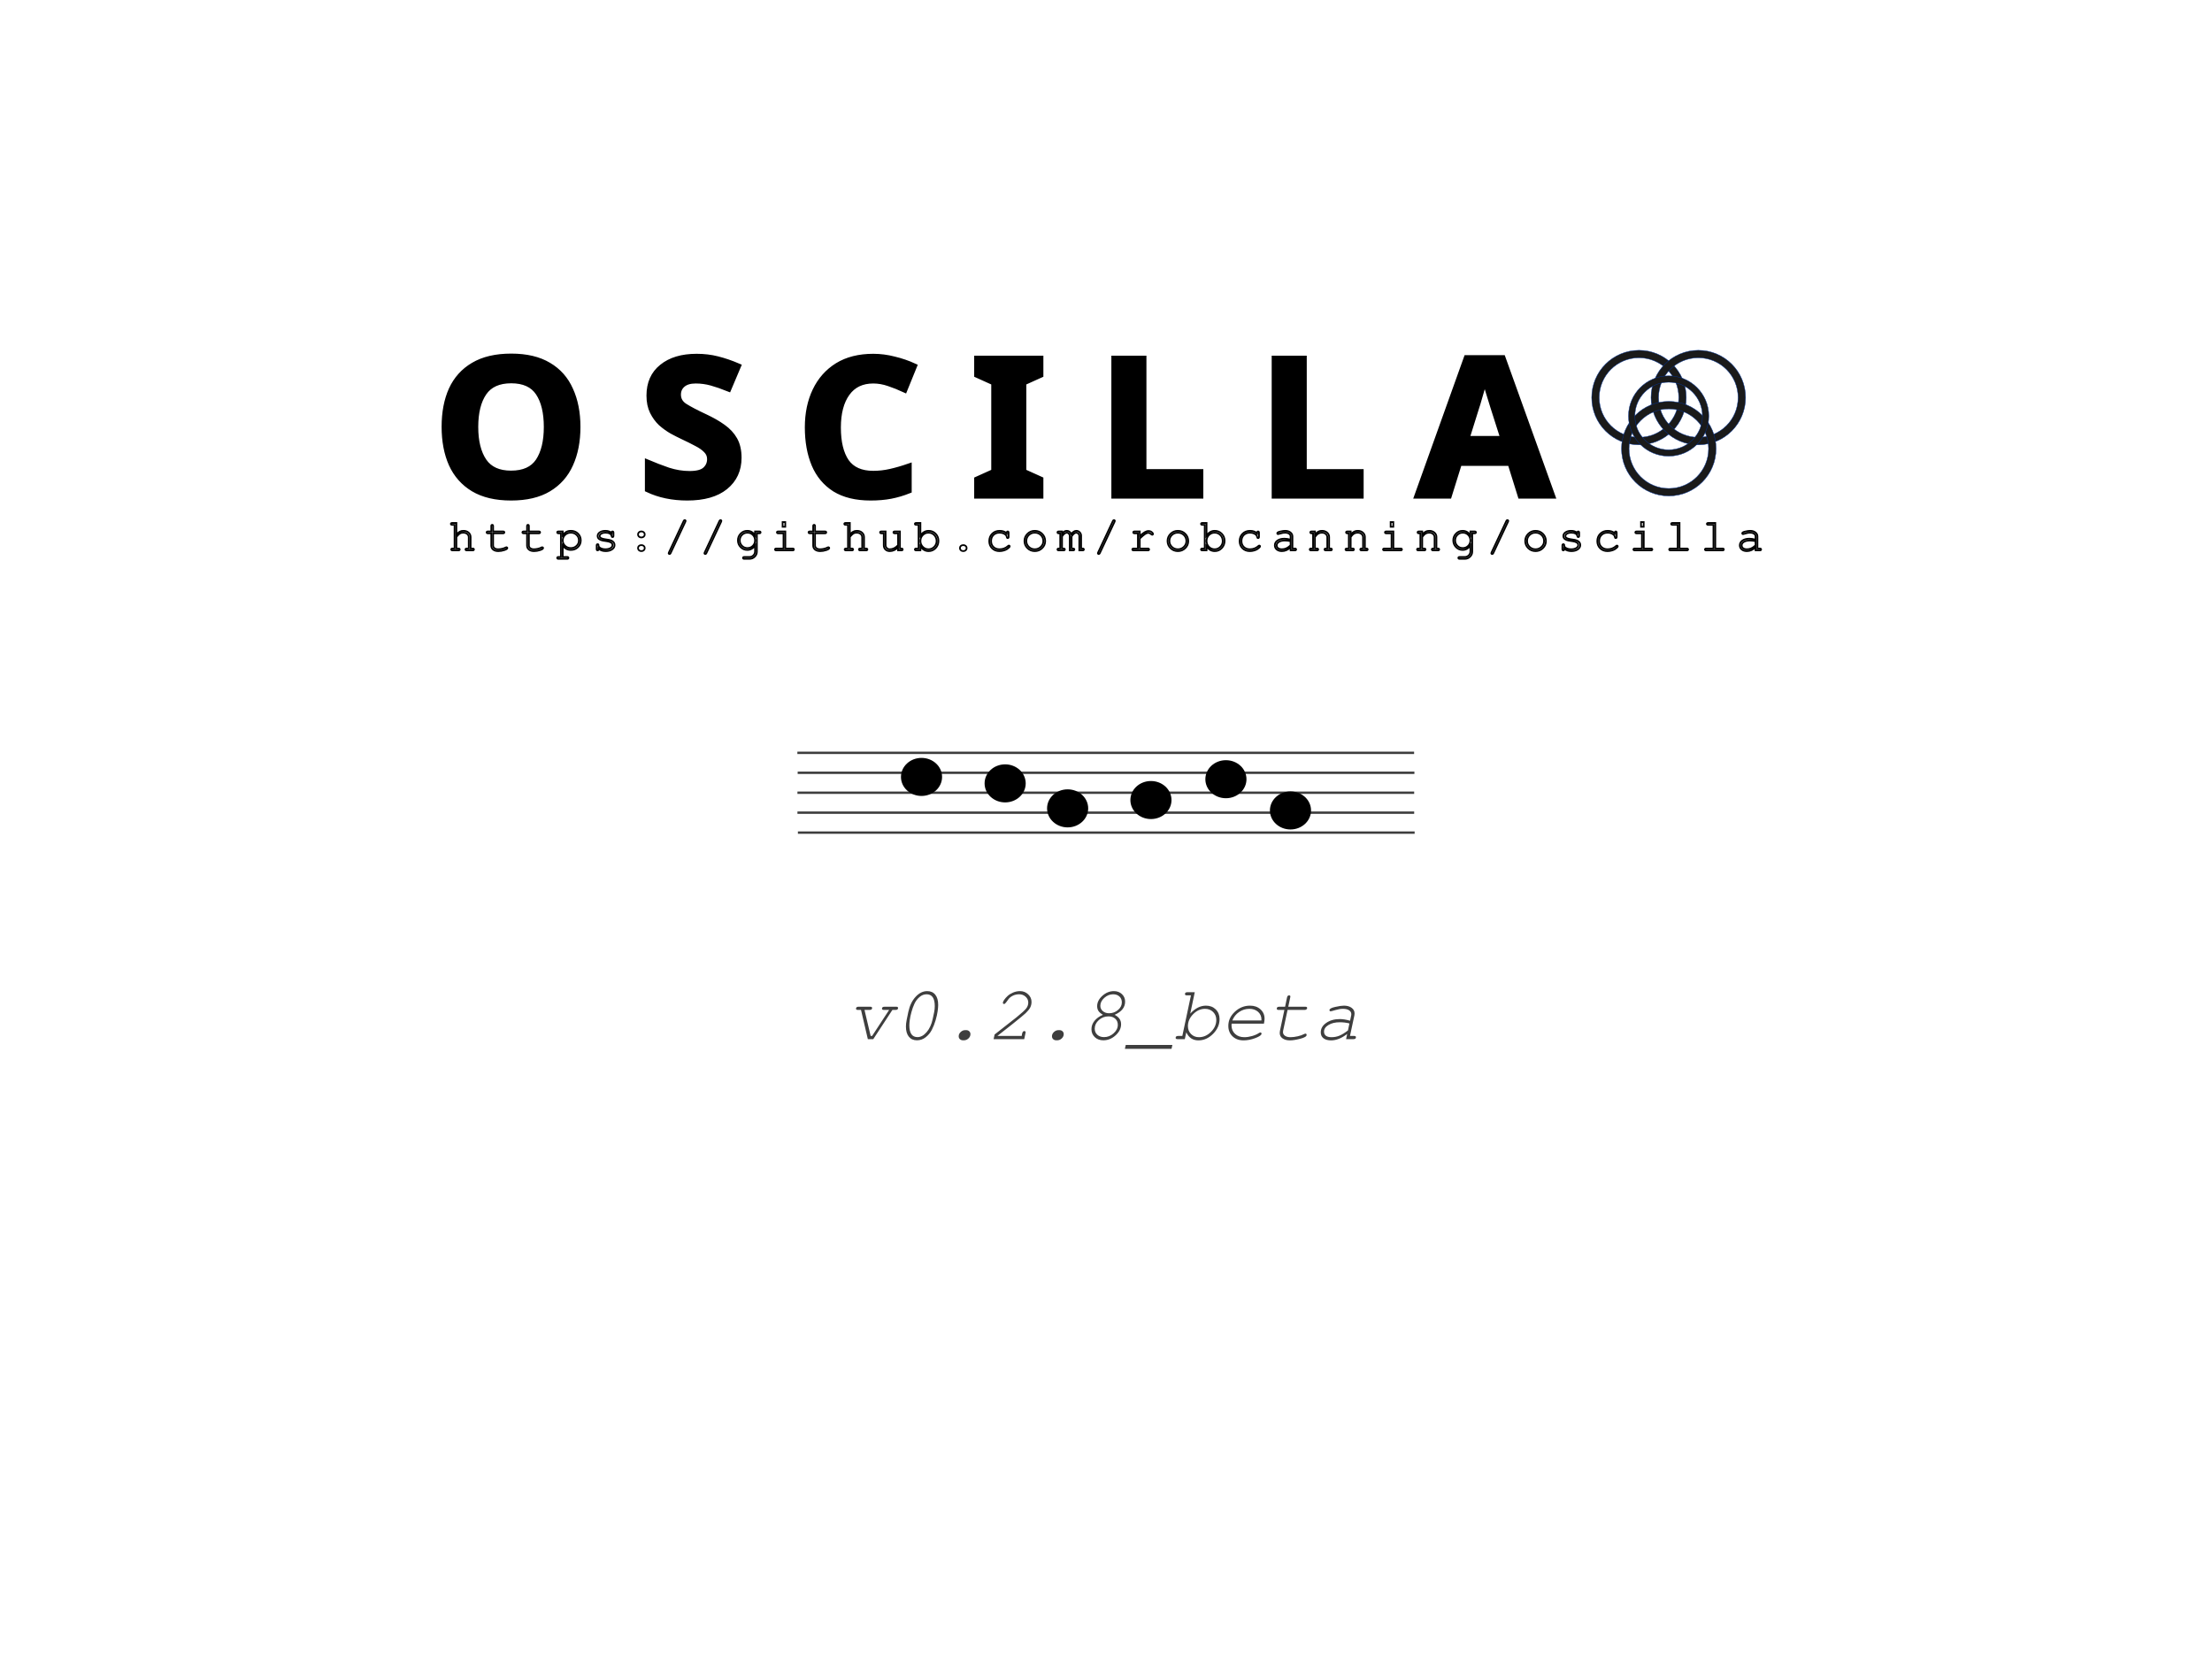
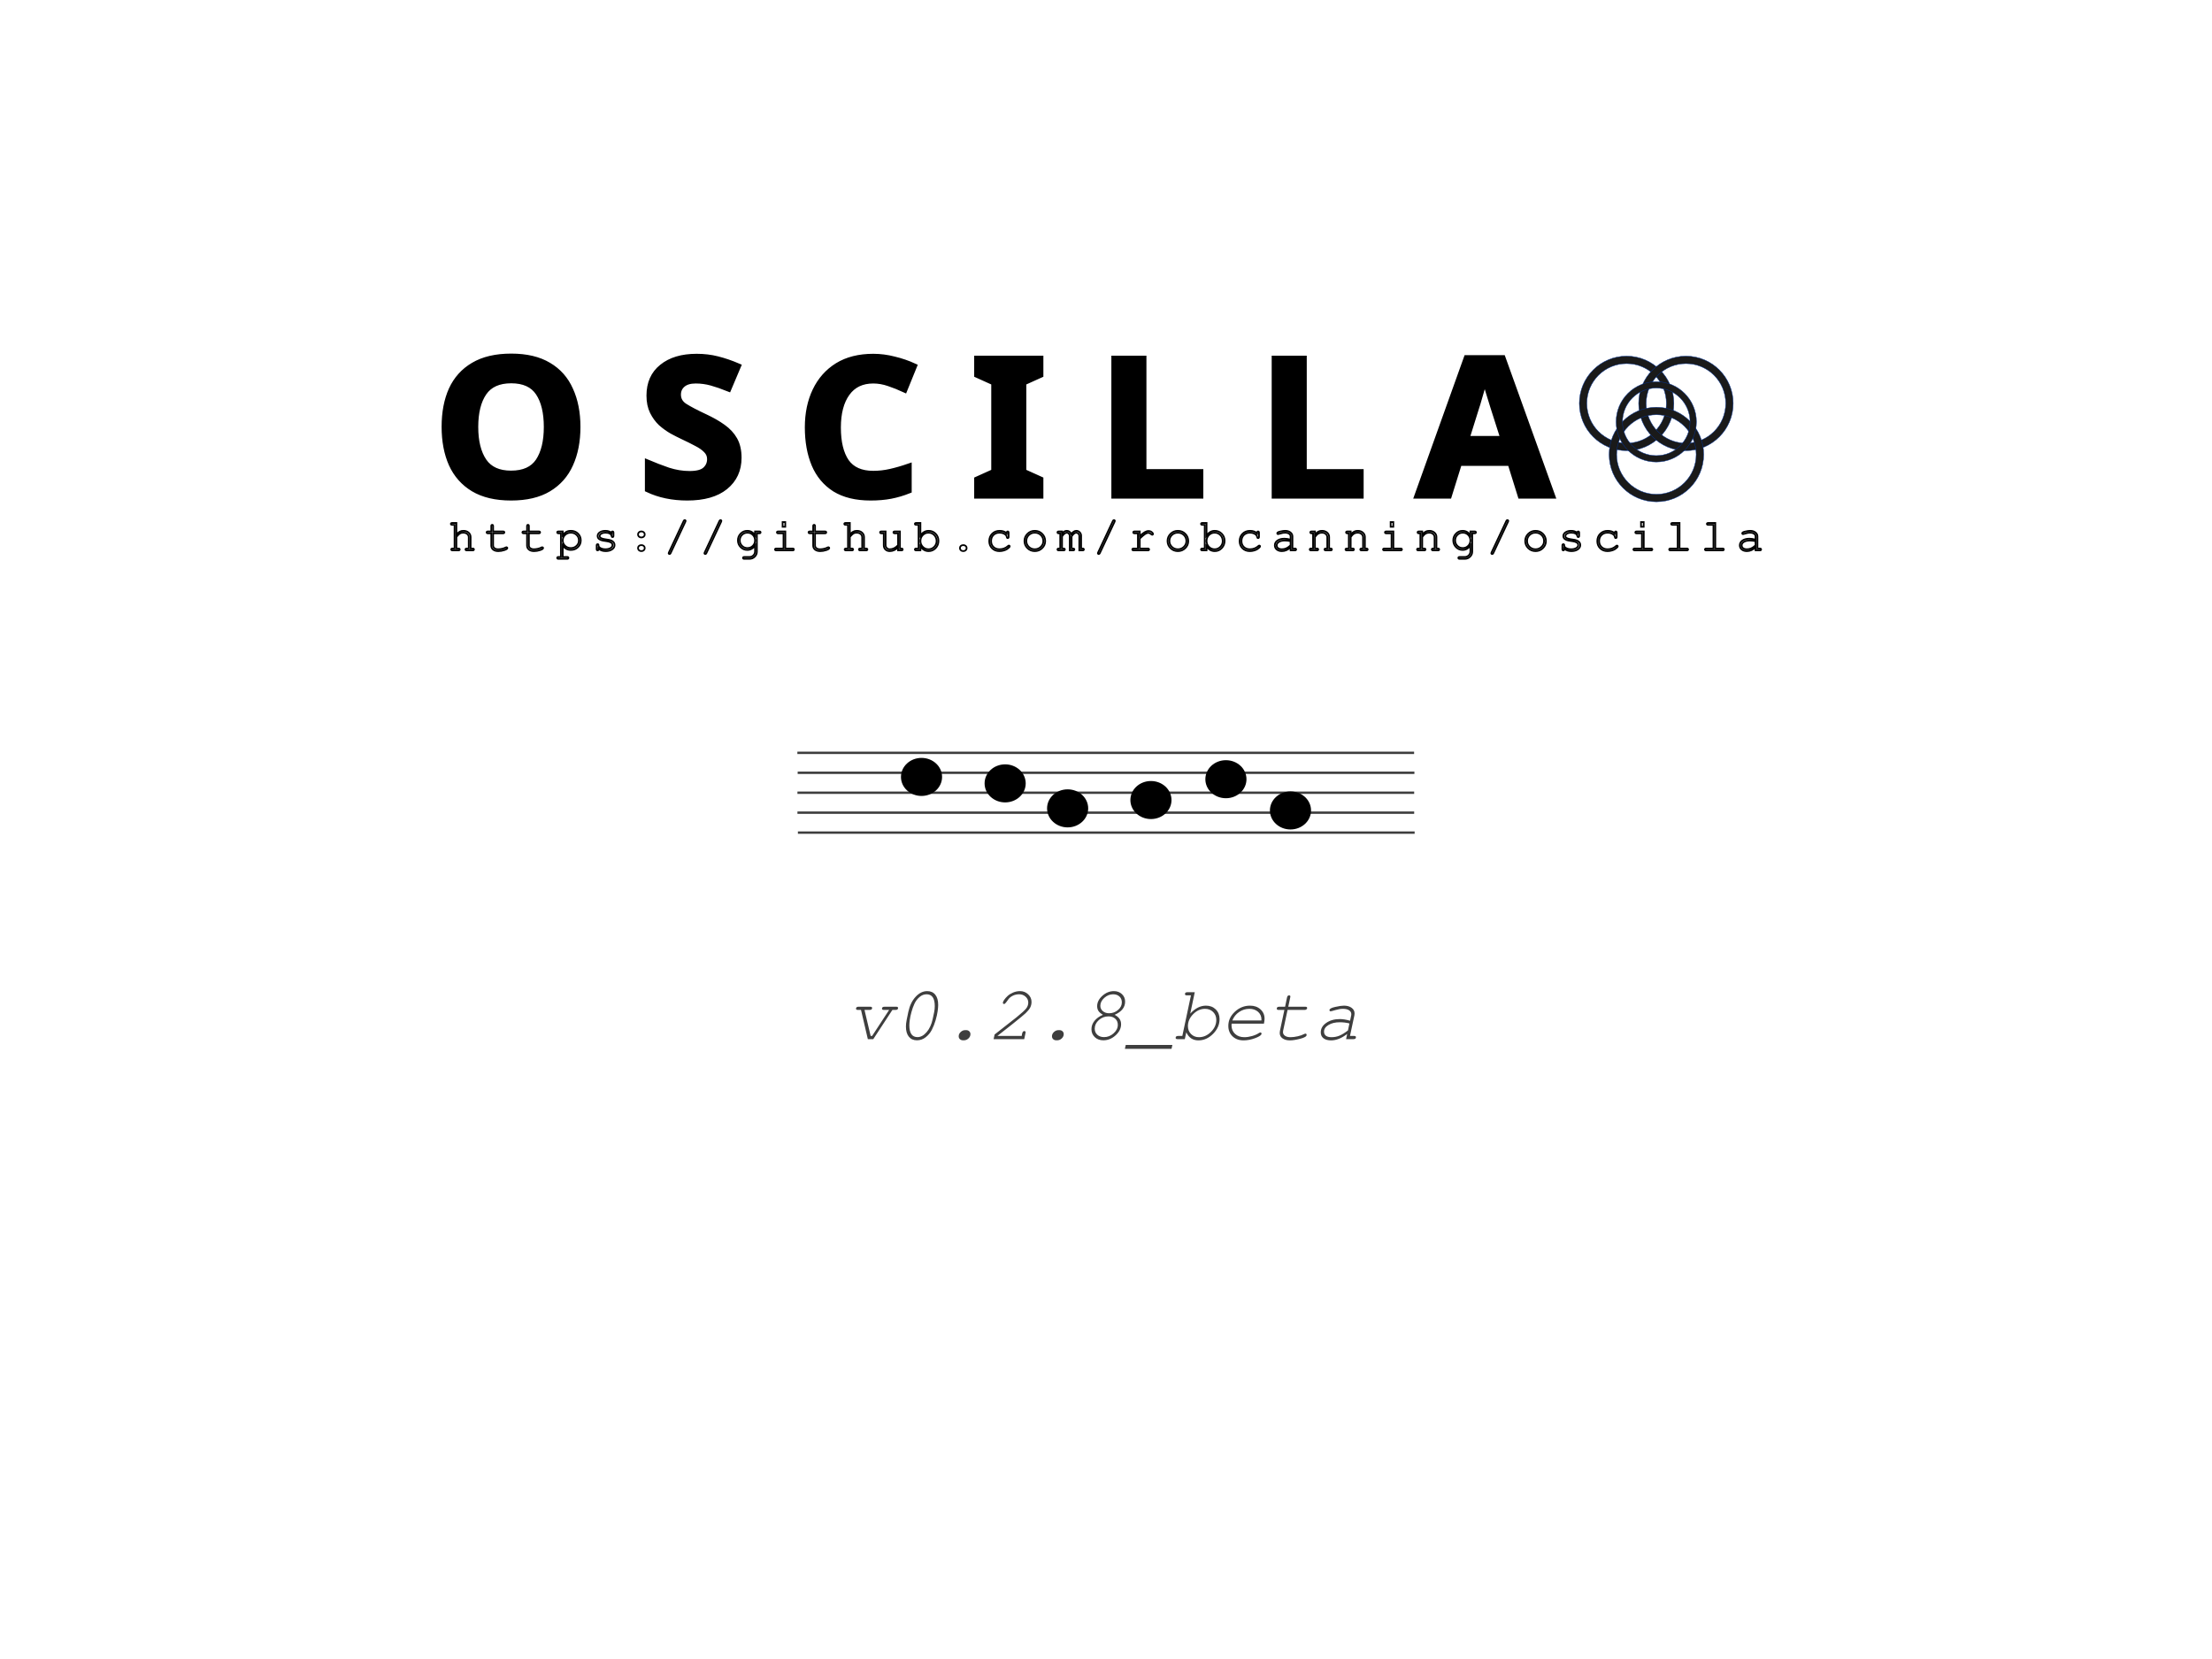
<svg xmlns="http://www.w3.org/2000/svg" viewBox="0 0 1366 1024" width="1366" height="1024" version="1.1" id="svg5125">
  <defs id="defs5129">
    <rect x="7351.761" y="161.487" width="4896.359" height="66.188" id="rect340" />
    <rect x="2032.753" y="296.617" width="986.083" height="84.733" id="rect226" />
    <rect x="2856.819" y="167.293" width="443.055" height="73.173" id="rect220" />
    <rect x="663.242" y="209.329" width="117.519" height="49.252" id="rect252081" />
  </defs>
  <text xml:space="preserve" style="font-style:normal;font-variant:normal;font-weight:normal;font-stretch:normal;font-size:192px;font-family:FreeMono;-inkscape-font-specification:FreeMono;fill:#808000" x="835.156" y="313.48" id="text300835">
    <tspan id="tspan300833" x="835.156" y="313.48" />
  </text>
  <text xml:space="preserve" id="text218" style="font-size:21.333px;white-space:pre;shape-inside:url(#rect220);display:inline;fill:#000000" />
  <text xml:space="preserve" id="text224" style="font-size:21.333px;white-space:pre;shape-inside:url(#rect226);display:inline;fill:#000000" />
  <text xml:space="preserve" id="text338" style="font-size:21.333px;white-space:pre;shape-inside:url(#rect340);display:inline;fill:#000000" />
  <text xml:space="preserve" style="font-weight:bold;font-size:18.908px;font-family:FreeMono;-inkscape-font-specification:'FreeMono Bold';text-align:start;writing-mode:lr-tb;direction:ltr;text-anchor:start;fill:#000000;stroke-width:1.013" x="46.351" y="1067.732" id="use(mainMenu)" transform="scale(1.012904,0.9872603)">
    <tspan id="tspan1-7" x="46.351" y="1067.732" style="stroke-width:1.013">use(mainMenu)</tspan>
    <tspan x="46.351" y="1091.367" id="tspan2-5" style="stroke-width:1.013" />
  </text>
  <path style="font-weight:bold;font-size:120px;font-family:Antonio;-inkscape-font-specification:'Antonio Bold';letter-spacing:30.276px;display:inline;stroke:#000000;stroke-width:3.359" d="m 356.77,263.668 q 0,13.195 -4.482,23.061 -4.361,9.747 -13.447,15.215 -9.086,5.468 -23.259,5.468 -14.052,0 -23.259,-5.468 -9.086,-5.468 -13.568,-15.334 -4.361,-9.866 -4.361,-23.061 0,-13.195 4.361,-22.942 4.482,-9.747 13.568,-15.096 9.207,-5.468 23.38,-5.468 14.052,0 23.138,5.468 9.086,5.349 13.447,15.215 4.482,9.747 4.482,22.942 z m -63.114,0 q 0,13.313 5.209,21.04 5.209,7.608 16.717,7.608 11.751,0 16.839,-7.608 5.088,-7.727 5.088,-21.04 0,-13.432 -5.088,-21.04 -5.088,-7.608 -16.717,-7.608 -11.63,0 -16.839,7.608 -5.209,7.608 -5.209,21.04 z m 162.607,19.019 q 0,11.293 -8.359,18.068 -8.238,6.657 -23.501,6.657 -13.689,0 -24.47,-5.111 v -16.761 q 6.178,2.615 12.72,4.874 6.663,2.14 13.204,2.14 6.784,0 9.57,-2.496 2.907,-2.615 2.907,-6.538 0,-3.209 -2.302,-5.468 -2.181,-2.259 -5.936,-4.16 -3.755,-2.021 -8.601,-4.279 -3.029,-1.426 -6.542,-3.328 -3.513,-2.021 -6.784,-4.874 -3.15,-2.972 -5.209,-7.132 -2.059,-4.16 -2.059,-9.985 0,-11.411 7.874,-17.712 7.874,-6.419 21.442,-6.419 6.784,0 12.841,1.545 6.178,1.545 12.841,4.398 l -5.936,14.027 q -5.936,-2.377 -10.66,-3.685 -4.724,-1.308 -9.691,-1.308 -5.209,0 -7.995,2.377 -2.786,2.377 -2.786,6.181 0,4.517 4.119,7.132 4.119,2.615 12.235,6.419 6.663,3.091 11.266,6.419 4.724,3.328 7.268,7.845 2.544,4.517 2.544,11.174 z m 83.018,-47.548 q -10.539,0 -16.112,7.727 -5.572,7.727 -5.572,21.159 0,13.551 5.088,21.04 5.209,7.37 16.596,7.37 5.33,0 10.539,-1.189 5.33,-1.189 11.508,-3.328 v 15.096 q -5.694,2.259 -11.266,3.328 -5.572,1.07 -12.478,1.07 -13.326,0 -22.048,-5.349 -8.601,-5.468 -12.72,-15.215 -4.119,-9.866 -4.119,-22.942 0,-12.838 4.724,-22.704 4.724,-9.866 13.689,-15.453 9.086,-5.587 22.169,-5.587 6.42,0 12.841,1.664 6.542,1.545 12.478,4.279 l -5.936,14.621 q -4.846,-2.259 -9.812,-3.923 -4.846,-1.664 -9.57,-1.664 z m 103.369,71.084 h -39.371 v -10.223 l 10.539,-4.755 v -54.918 l -10.539,-4.755 v -10.223 h 39.371 v 10.223 l -10.539,4.755 v 54.918 l 10.539,4.755 z m 45.343,0 v -84.873 h 18.292 v 70.014 h 35.131 v 14.859 z m 99.008,0 v -84.873 h 18.292 v 70.014 h 35.131 v 14.859 z m 151.947,0 -6.299,-20.208 h -31.497 l -6.299,20.208 h -19.746 l 30.528,-85.23 h 22.411 l 30.649,85.23 z M 921.987,251.187 q -0.606,-2.021 -1.575,-5.111 -0.969,-3.091 -1.938,-6.3 -0.969,-3.209 -1.575,-5.587 -0.606,2.377 -1.696,5.943 -0.969,3.447 -1.938,6.657 -0.848,3.091 -1.333,4.398 l -6.178,19.732 h 22.532 z" id="text675871" aria-label="OSCILLA" />
  <text xml:space="preserve" style="font-style:italic;font-variant:normal;font-weight:normal;font-stretch:normal;font-size:28.049px;font-family:FreeMono;-inkscape-font-specification:'FreeMono Italic';letter-spacing:5.259px;display:inline;fill:#000000;stroke:#000000;stroke-width:1.052;stroke-dasharray:none" x="277.222" y="339.891" id="text18007">
    <tspan id="tspan18005" x="277.222" y="339.891" style="font-style:normal;font-variant:normal;font-weight:normal;font-stretch:normal;font-size:28.049px;font-family:FreeMono;-inkscape-font-specification:FreeMono;fill:none;stroke-width:1.052;stroke-dasharray:none">https://github.com/robcanning/oscilla</tspan>
  </text>
  <text xml:space="preserve" style="font-style:italic;font-variant:normal;font-weight:normal;font-stretch:normal;font-size:48px;font-family:FreeMono;-inkscape-font-specification:'FreeMono Italic';text-align:start;writing-mode:lr-tb;direction:ltr;text-anchor:start;display:inline;opacity:0.756;fill:#000000;stroke:#000002;stroke-width:0;stroke-dasharray:none;stroke-opacity:1" x="523.16" y="641.713" id="text519770">
    <tspan id="tspan519768" x="523.16" y="641.713" style="font-style:italic;font-variant:normal;font-weight:normal;font-stretch:normal;font-size:48px;font-family:FreeMono;-inkscape-font-specification:'FreeMono Italic';fill:#000000">v0.2.8_beta</tspan>
  </text>
  <g id="g740458-2" transform="matrix(0.4222218,0,0,1.951416,-3556.068,-1283.463)" style="display:inline">
    <path style="opacity:0.756;fill:#000000;stroke:#000000;stroke-width:0.751;stroke-dasharray:none;stroke-opacity:1" d="m 9588.498,895.948 h 902.033" id="path203249-2-2" />
    <path style="display:inline;opacity:0.756;fill:#000000;stroke:#000000;stroke-width:0.751;stroke-dasharray:none;stroke-opacity:1" d="m 9588.946,902.26 h 902.033" id="path203249-9-37-8" />
    <path style="display:inline;opacity:0.756;fill:#000000;stroke:#000000;stroke-width:0.751;stroke-dasharray:none;stroke-opacity:1" d="m 9589.286,921.195 h 902.033" id="path203249-9-7-59-9" />
    <path style="display:inline;opacity:0.756;fill:#000000;stroke:#000000;stroke-width:0.751;stroke-dasharray:none;stroke-opacity:1" d="m 9588.605,908.571 h 902.033" id="path203249-6-2-7" />
    <path style="display:inline;opacity:0.756;fill:#000000;stroke:#000000;stroke-width:0.751;stroke-dasharray:none;stroke-opacity:1" d="m 9588.605,914.883 h 902.033" id="path203249-7-28-3" />
  </g>
  <g id="propagate(&#10;  scale(values:[${1}, ${2}], mode:alternate,  dur:${3}, uid:circs2, trig:auto),&#10;  rnd(0.7,0.9),&#10;  rnd(1,1.4),&#10;  rnd(1.4,2.2)&#10;)" style="display:inline;fill:#000000" transform="translate(-9057.632,-354.8108)">
    <ellipse style="fill:#000000" id="path681417-73-4" cx="9626.709" cy="834.592" rx="12.696" ry="11.746" />
    <ellipse style="display:inline;fill:#000000" id="path681417-1-6-5" cx="9678.352" cy="838.576" rx="12.696" ry="11.746" />
    <ellipse style="display:inline;fill:#000000" id="path681417-8-1-0" cx="9716.936" cy="854.01" rx="12.696" ry="11.746" />
    <ellipse style="display:inline;fill:#000000" id="path681417-7-2-3" cx="9768.383" cy="848.865" rx="12.696" ry="11.746" />
    <ellipse style="display:inline;fill:#000000" id="path681417-9-9-6" cx="9814.685" cy="836.004" rx="12.696" ry="11.746" />
    <ellipse style="display:inline;fill:#000000" id="path681417-2-3-1" cx="9854.556" cy="855.296" rx="12.696" ry="11.746" />
  </g>
-   <g id="rotate(dir:-1, dur:1, uid:pagelogo1)" style="display:inline" transform="translate(153.4072,64.19462)">
-     <path d="m 858.73,152.113 c -16.122,-1.2e-4 -29.191,13.072 -29.191,29.198 0,16.126 13.07,29.198 29.191,29.198 16.122,0 29.191,-13.072 29.191,-29.198 0,-16.125 -13.069,-29.198 -29.191,-29.198 z m 3e-5,4.634 c 13.563,0 24.558,10.998 24.558,24.564 0,13.566 -10.995,24.564 -24.558,24.564 -13.563,1.2e-4 -24.559,-10.997 -24.559,-24.564 0,-13.566 10.995,-24.564 24.559,-24.564 z" id="path1-3-3" style="vector-effect:non-scaling-stroke;fill:#1a1a1a;fill-opacity:1;stroke:#00349c;stroke-width:0.243;stroke-opacity:1;-inkscape-stroke:hairline" />
-     <path d="m 895.371,152.113 c -16.122,-1.2e-4 -29.192,13.072 -29.192,29.198 0,16.126 13.07,29.198 29.191,29.198 16.122,0 29.191,-13.072 29.191,-29.198 0,-16.125 -13.069,-29.198 -29.191,-29.198 z m 2e-5,4.634 c 13.563,0 24.558,10.998 24.558,24.564 0,13.566 -10.995,24.564 -24.558,24.564 -13.563,1.2e-4 -24.559,-10.997 -24.559,-24.564 0,-13.566 10.995,-24.564 24.559,-24.564 z" id="path2-5" style="vector-effect:non-scaling-stroke;fill:#1a1a1a;fill-opacity:1;stroke:#00349c;stroke-width:0.243;stroke-opacity:1;-inkscape-stroke:hairline" />
-     <path d="m 877.143,183.685 c -16.122,-1.2e-4 -29.191,13.072 -29.191,29.198 0,16.126 13.07,29.198 29.191,29.198 16.122,-1e-5 29.191,-13.072 29.191,-29.198 0,-16.125 -13.069,-29.198 -29.191,-29.198 z m 5e-5,4.634 c 13.563,0 24.558,10.998 24.558,24.564 0,13.566 -10.995,24.564 -24.558,24.564 -13.563,1.2e-4 -24.559,-10.997 -24.559,-24.564 0,-13.566 10.995,-24.564 24.559,-24.564 z" id="path3-6" style="vector-effect:non-scaling-stroke;fill:#1a1a1a;fill-opacity:1;stroke:#00349c;stroke-width:0.243;stroke-opacity:1;-inkscape-stroke:hairline" />
-     <path d="m 877.051,167.899 c -13.696,-1.1e-4 -24.798,11.105 -24.798,24.803 0,13.699 11.103,24.804 24.798,24.803 13.696,0 24.798,-11.105 24.798,-24.803 0,-13.699 -11.102,-24.803 -24.798,-24.803 z m 2e-5,3.937 c 11.522,0 20.862,9.342 20.862,20.867 0,11.524 -9.34,20.867 -20.862,20.867 -11.522,1.1e-4 -20.863,-9.342 -20.863,-20.867 0,-11.525 9.341,-20.867 20.863,-20.867 z" id="path4-2" style="vector-effect:non-scaling-stroke;fill:#1a1a1a;fill-opacity:1;stroke:#00349c;stroke-width:0.243;stroke-opacity:1;-inkscape-stroke:hairline" />
-   </g>
  <text xml:space="preserve" style="font-style:normal;font-variant:normal;font-weight:bold;font-stretch:normal;font-size:26.667px;font-family:Antonio;-inkscape-font-specification:'Antonio Bold';text-align:start;writing-mode:lr-tb;direction:ltr;text-anchor:start;display:inline;fill:#1a1a1a" x="679.533" y="429.453" id="text7">
    <tspan id="tspan7" x="679.533" y="429.453">  </tspan>
  </text>
+   <g id="rotate(dir:-1, dur:1, uid:pagelogo1)">
+     <g id="g2" style="display:inline" transform="translate(145.7627,67.79661)">
+       <path d="m 858.73,152.113 c -16.122,-1.2e-4 -29.191,13.072 -29.191,29.198 0,16.126 13.07,29.198 29.191,29.198 16.122,0 29.191,-13.072 29.191,-29.198 0,-16.125 -13.069,-29.198 -29.191,-29.198 z m 3e-5,4.634 c 13.563,0 24.558,10.998 24.558,24.564 0,13.566 -10.995,24.564 -24.558,24.564 -13.563,1.2e-4 -24.559,-10.997 -24.559,-24.564 0,-13.566 10.995,-24.564 24.559,-24.564 z" id="path1-3-3" style="vector-effect:non-scaling-stroke;fill:#1a1a1a;fill-opacity:1;stroke:#00349c;stroke-width:0.243;stroke-opacity:1;-inkscape-stroke:hairline" />
+       <path d="m 895.371,152.113 c -16.122,-1.2e-4 -29.192,13.072 -29.192,29.198 0,16.126 13.07,29.198 29.191,29.198 16.122,0 29.191,-13.072 29.191,-29.198 0,-16.125 -13.069,-29.198 -29.191,-29.198 z m 2e-5,4.634 c 13.563,0 24.558,10.998 24.558,24.564 0,13.566 -10.995,24.564 -24.558,24.564 -13.563,1.2e-4 -24.559,-10.997 -24.559,-24.564 0,-13.566 10.995,-24.564 24.559,-24.564 z" id="path2-5" style="vector-effect:non-scaling-stroke;fill:#1a1a1a;fill-opacity:1;stroke:#00349c;stroke-width:0.243;stroke-opacity:1;-inkscape-stroke:hairline" />
+       <path d="m 877.143,183.685 c -16.122,-1.2e-4 -29.191,13.072 -29.191,29.198 0,16.126 13.07,29.198 29.191,29.198 16.122,-1e-5 29.191,-13.072 29.191,-29.198 0,-16.125 -13.069,-29.198 -29.191,-29.198 z m 5e-5,4.634 c 13.563,0 24.558,10.998 24.558,24.564 0,13.566 -10.995,24.564 -24.558,24.564 -13.563,1.2e-4 -24.559,-10.997 -24.559,-24.564 0,-13.566 10.995,-24.564 24.559,-24.564 z" id="path3-6" style="vector-effect:non-scaling-stroke;fill:#1a1a1a;fill-opacity:1;stroke:#00349c;stroke-width:0.243;stroke-opacity:1;-inkscape-stroke:hairline" />
+       <path d="m 877.051,167.899 c -13.696,-1.1e-4 -24.798,11.105 -24.798,24.803 0,13.699 11.103,24.804 24.798,24.803 13.696,0 24.798,-11.105 24.798,-24.803 0,-13.699 -11.102,-24.803 -24.798,-24.803 z m 2e-5,3.937 c 11.522,0 20.862,9.342 20.862,20.867 0,11.524 -9.34,20.867 -20.862,20.867 -11.522,1.1e-4 -20.863,-9.342 -20.863,-20.867 0,-11.525 9.341,-20.867 20.863,-20.867 z" id="path4-2" style="vector-effect:non-scaling-stroke;fill:#1a1a1a;fill-opacity:1;stroke:#00349c;stroke-width:0.243;stroke-opacity:1;-inkscape-stroke:hairline" />
+     </g>
+   </g>
</svg>
